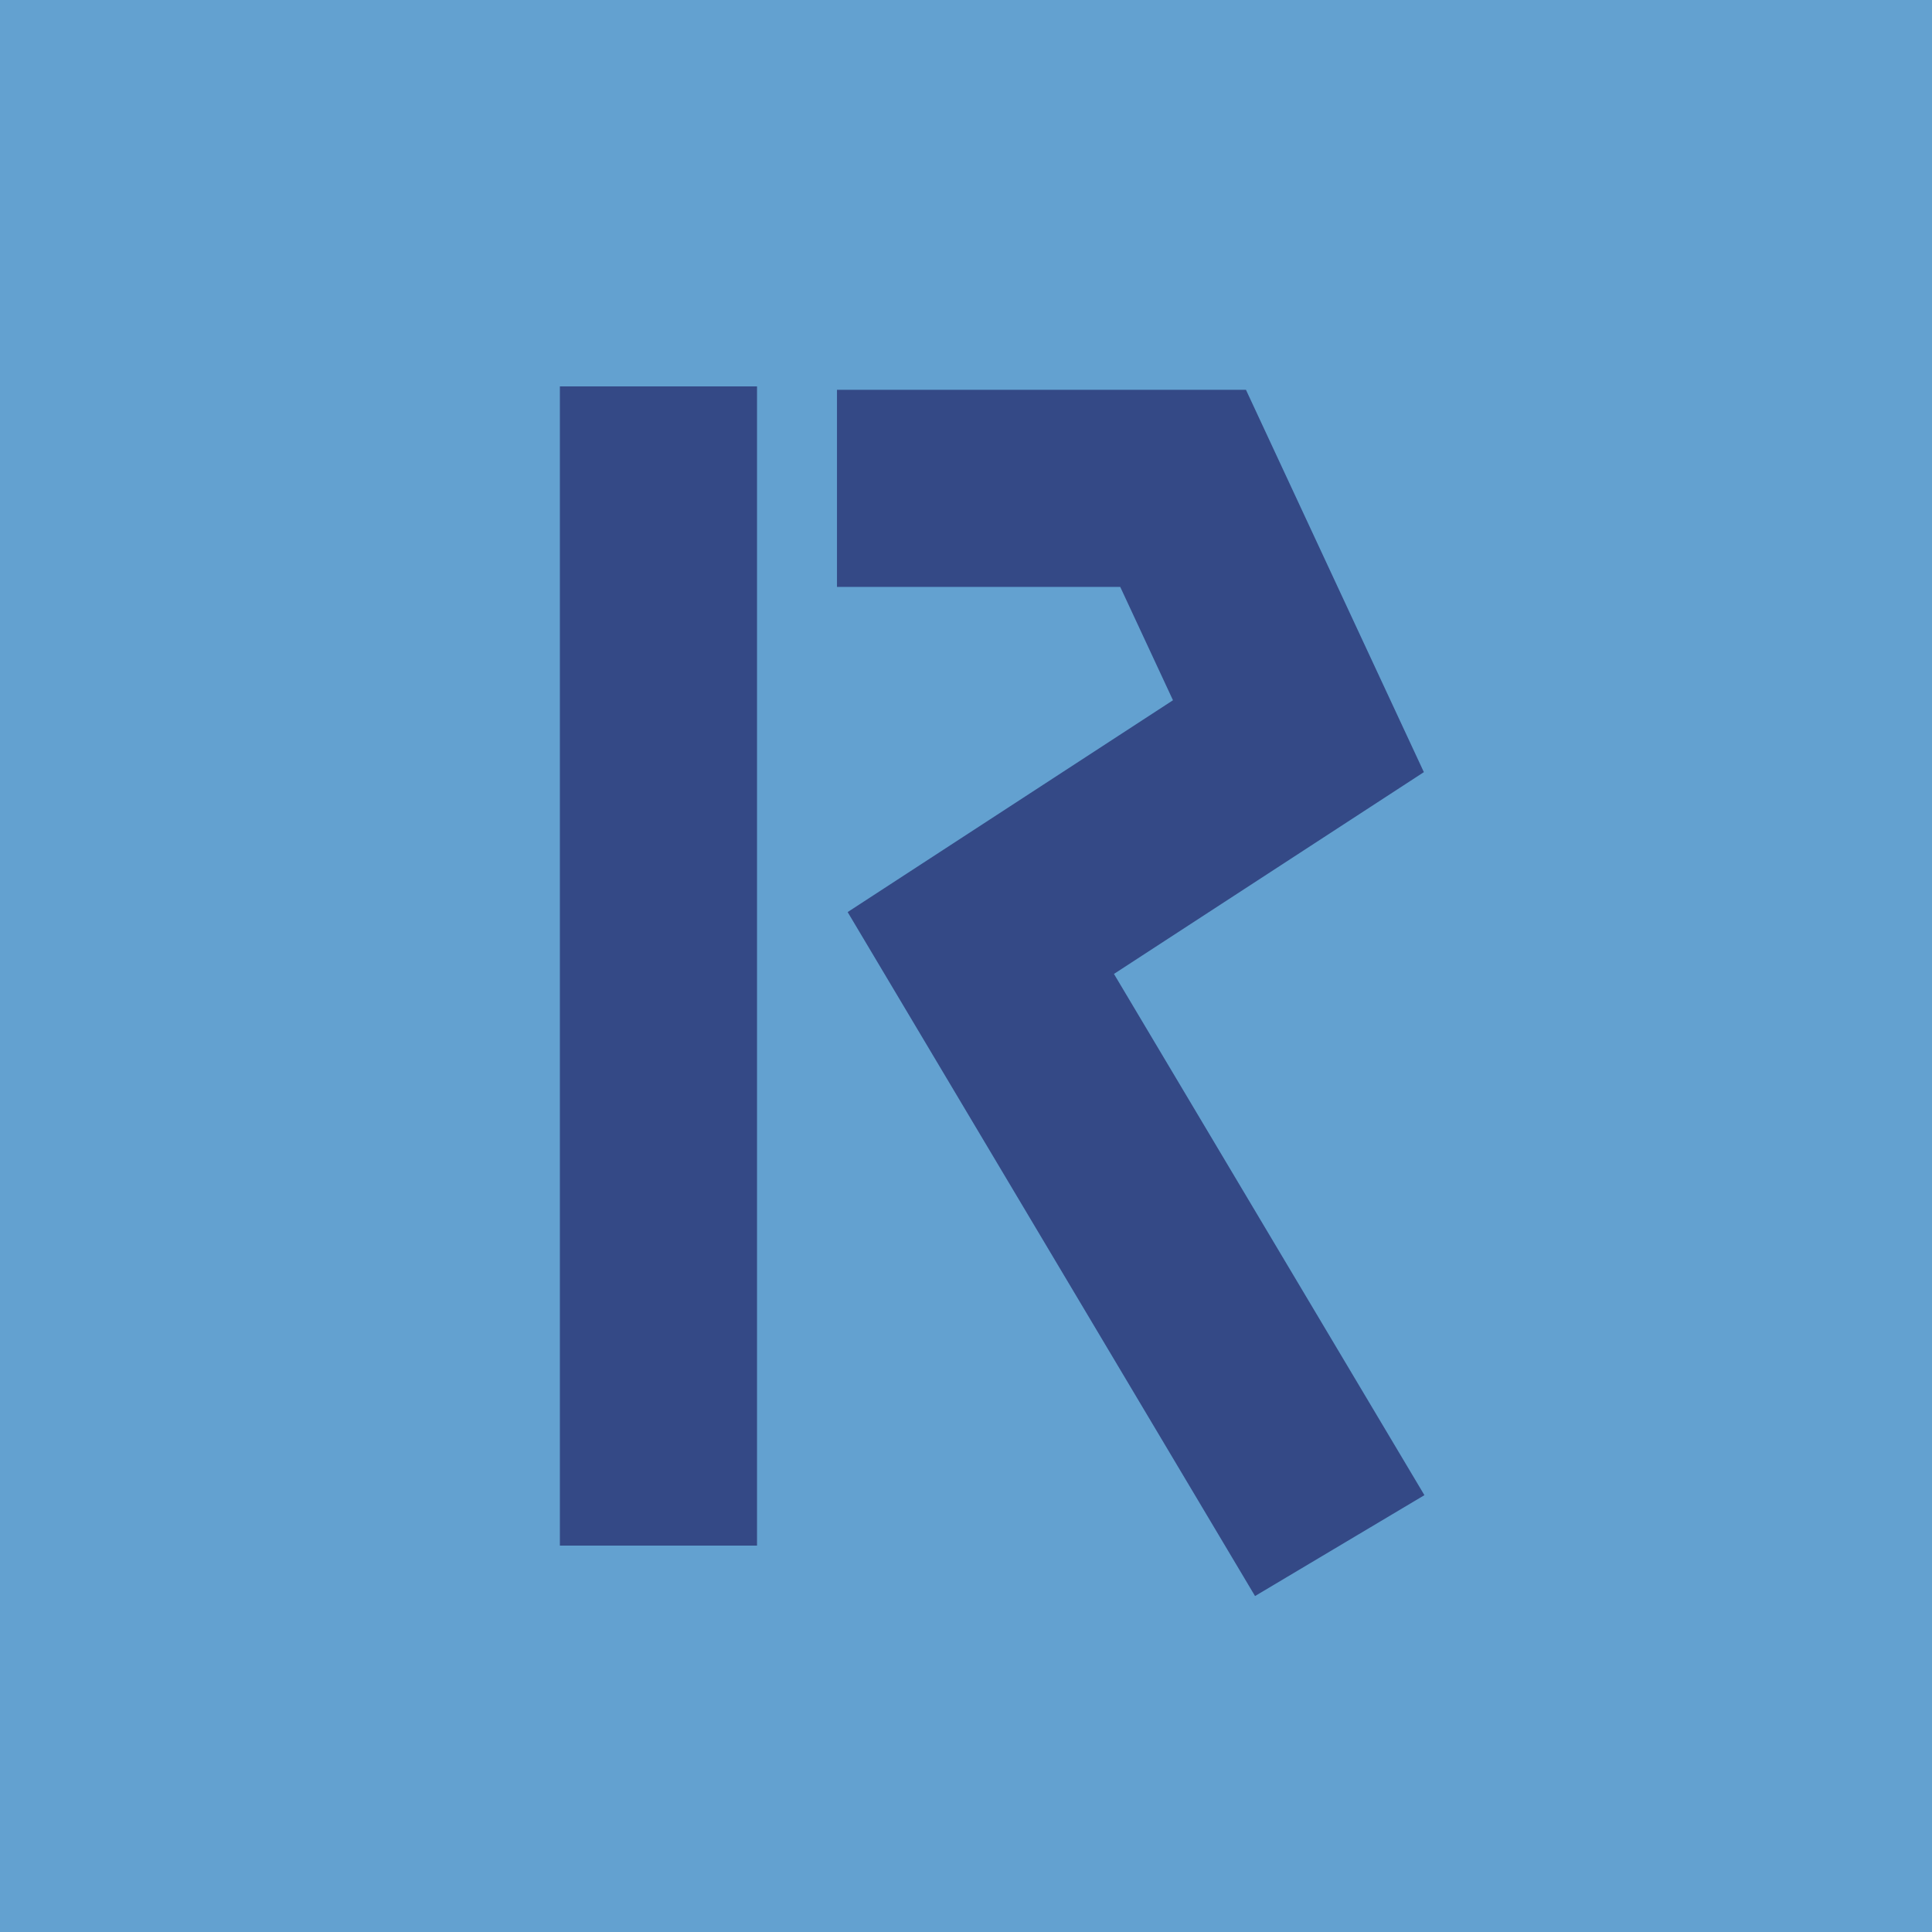
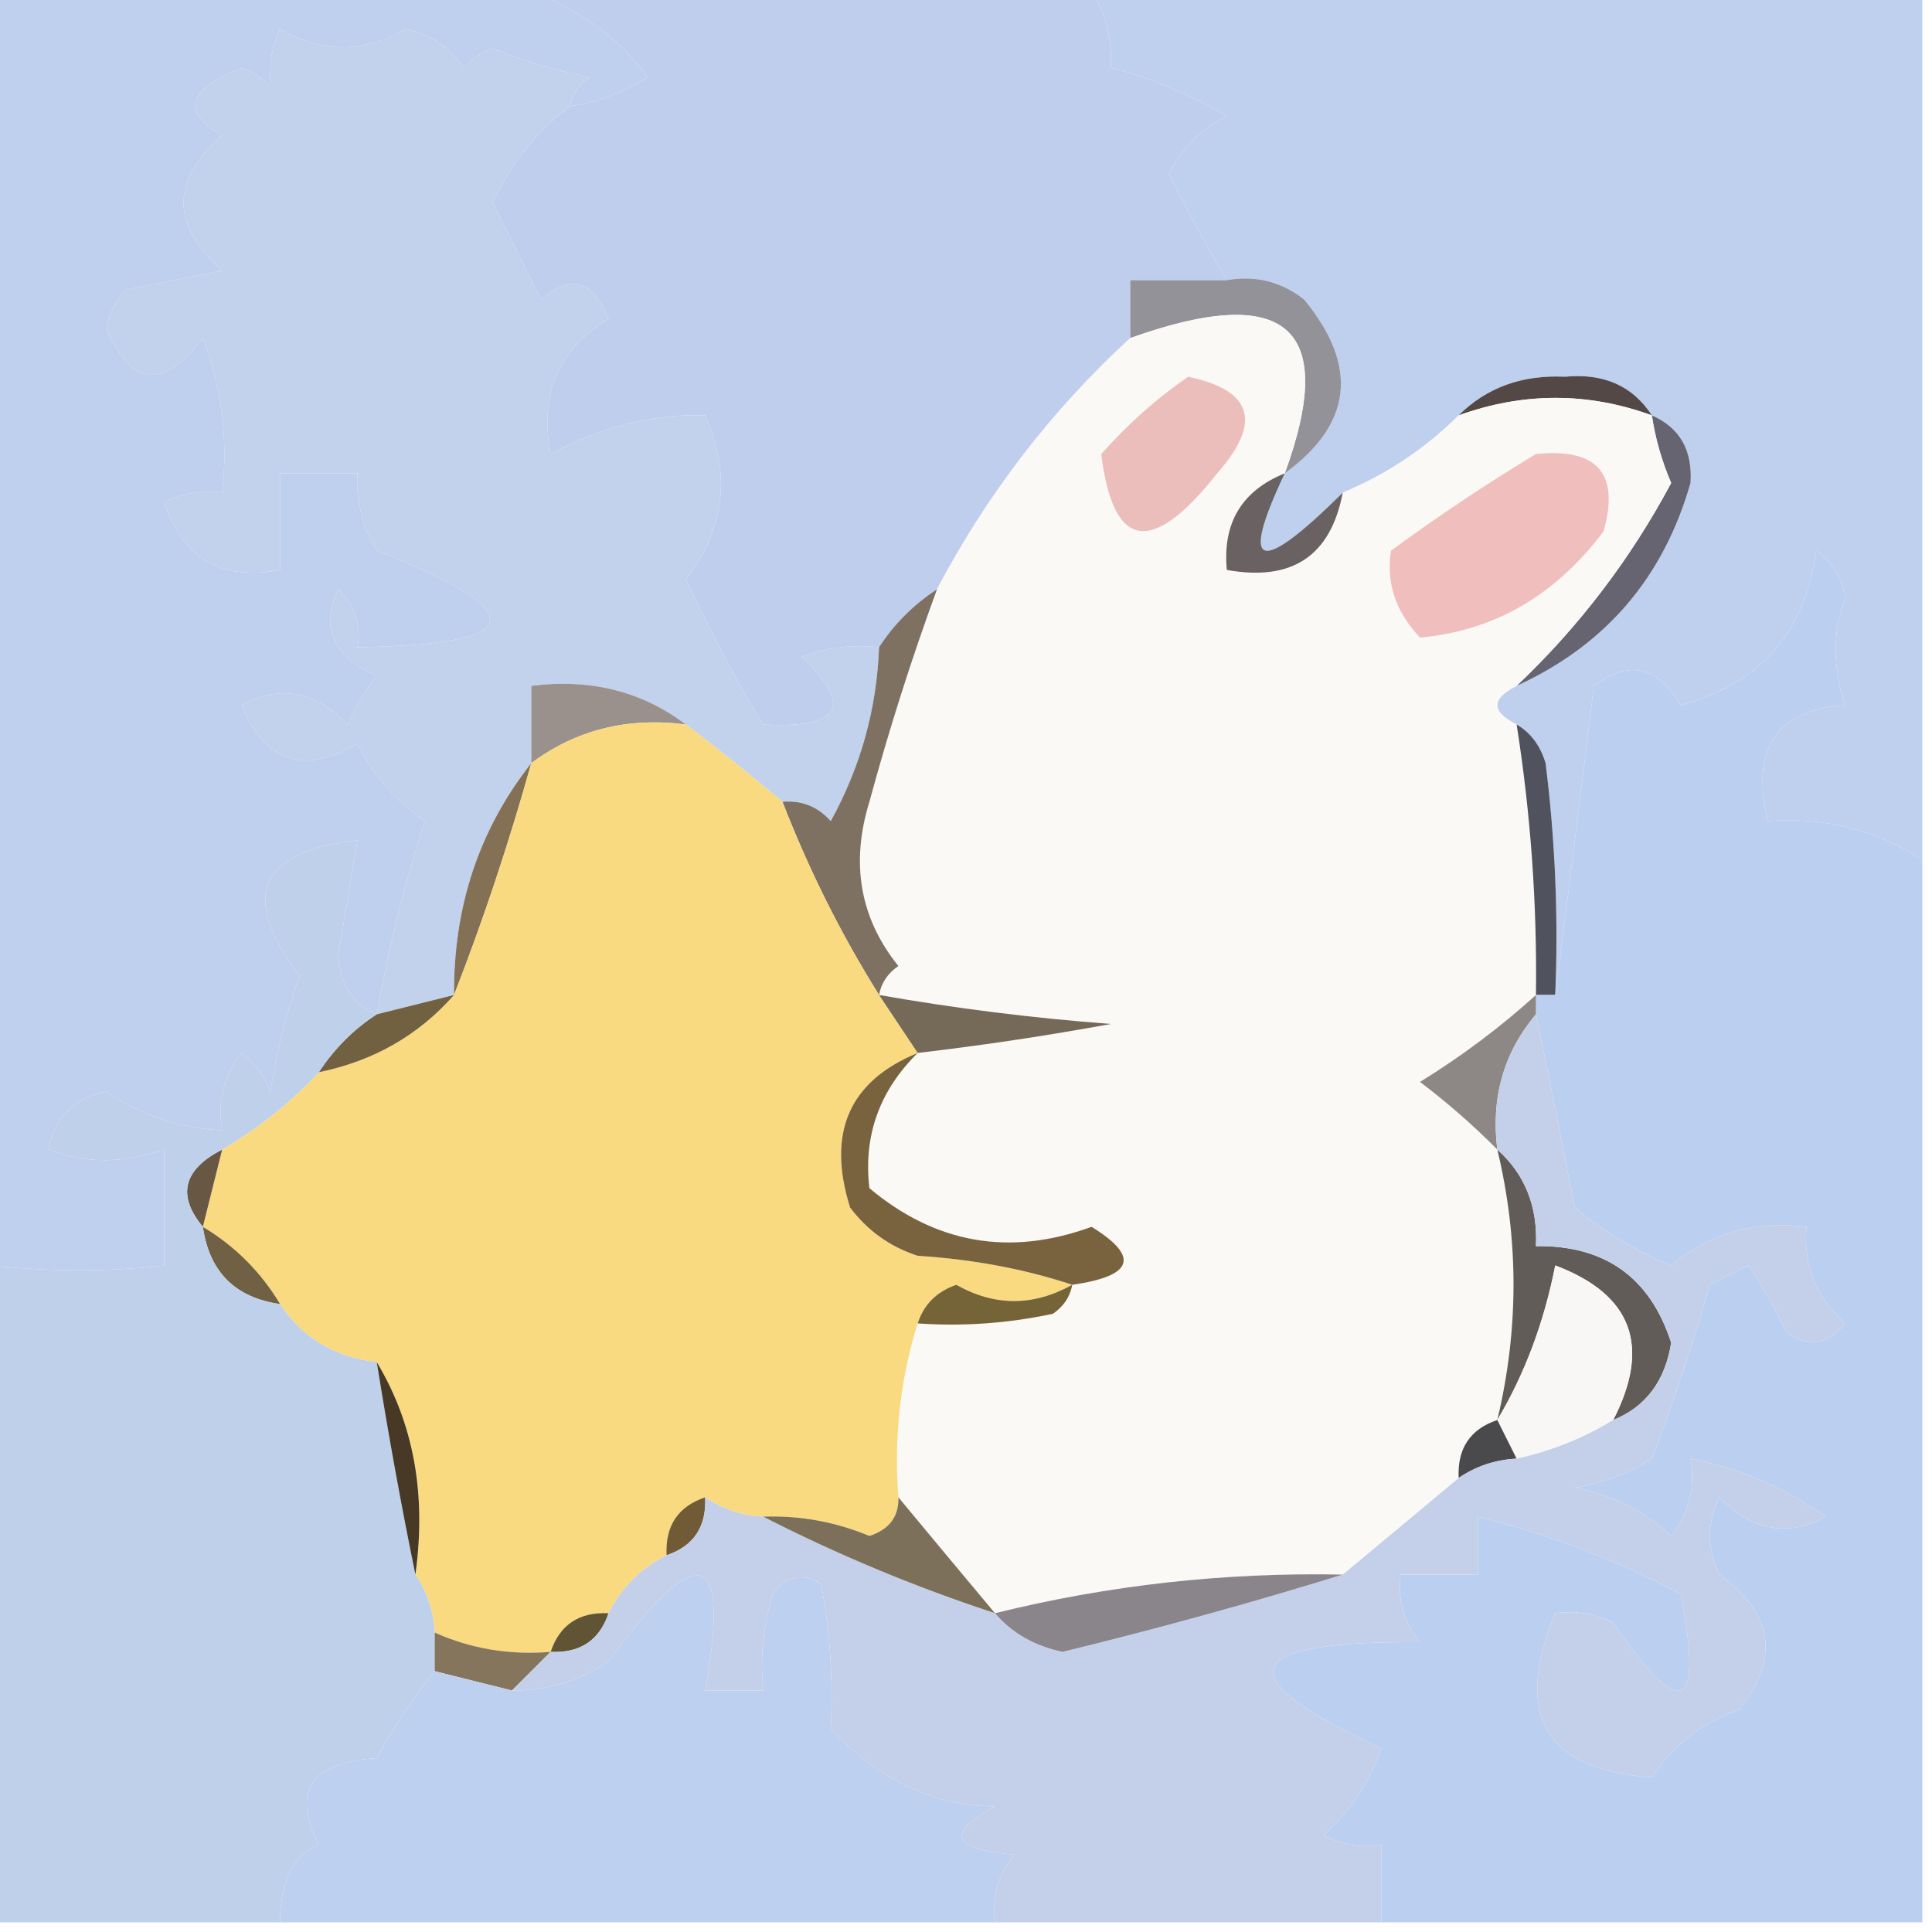
- <svg xmlns="http://www.w3.org/2000/svg" version="1.1" width="490px" height="490px" viewBox="0 0 490.0 490.0">
-   <rect x="0px" y="0px" width="490px" height="490px" fill="#63A1D0" />
-   <g transform="translate(212.2773 123.8562)">
-     <path d="M0,0 C27.845,0 57.106,0 87.783,0 L117.033,62.859 L36.477,115.311 L127.508,268.144" stroke="#344986" stroke-width="50" fill="none" stroke-miterlimit="10" />
+ <svg xmlns="http://www.w3.org/2000/svg" version="1.1" width="100px" height="100px" style="shape-rendering:geometricPrecision; text-rendering:geometricPrecision; image-rendering:optimizeQuality; fill-rule:evenodd; clip-rule:evenodd">
+   <g>
+     <path style="opacity:1" fill="#bed0ee" d="M 56.5,-0.5 C 70.833,-0.5 85.167,-0.5 99.5,-0.5C 99.5,14.5 99.5,29.5 99.5,44.5C 97.087,42.949 94.421,42.283 91.5,42.5C 90.599,38.759 91.932,36.759 95.5,36.5C 94.85,34.523 94.85,32.69 95.5,31C 95.37,29.941 94.87,29.108 94,28.5C 93.449,32.718 91.116,35.385 87,36.5C 85.806,34.475 84.306,34.141 82.5,35.5C 81.833,40.985 81.166,46.319 80.5,51.5C 80.665,47.486 80.499,43.486 80,39.5C 79.722,38.584 79.222,37.917 78.5,37.5C 77.167,36.833 77.167,36.167 78.5,35.5C 83.102,33.397 86.102,29.897 87.5,25C 87.613,23.301 86.947,22.134 85.5,21.5C 84.508,19.974 83.008,19.307 81,19.5C 78.779,19.393 76.946,20.06 75.5,21.5C 73.777,23.218 71.777,24.551 69.5,25.5C 65.14,29.82 64.14,29.486 66.5,24.5C 70.006,21.945 70.339,18.945 67.5,15.5C 66.311,14.571 64.978,14.238 63.5,14.5C 62.613,13.038 61.613,11.205 60.5,9C 61.167,7.667 62.167,6.667 63.5,6C 61.58,4.878 59.58,4.044 57.5,3.5C 57.567,2.041 57.234,0.708 56.5,-0.5 Z" />
  </g>
-   <g transform="translate(165.7609 97.47212)">
-     <path d="M1.239,0.528 L1.239,294.528" stroke="#344986" stroke-width="50" fill="none" stroke-miterlimit="10" />
+   <g>
+     <path style="opacity:1" fill="#c2d2ec" d="M 29.5,5.5 C 27.822,6.747 26.489,8.414 25.5,10.5C 26.333,12.167 27.167,13.833 28,15.5C 29.544,14.179 30.711,14.512 31.5,16.5C 28.907,18.071 27.907,20.404 28.5,23.5C 31.144,22.075 33.81,21.409 36.5,21.5C 37.857,24.527 37.523,27.36 35.5,30C 36.977,33.094 38.31,35.594 39.5,37.5C 43.527,37.719 44.194,36.553 41.5,34C 42.793,33.51 44.127,33.343 45.5,33.5C 45.382,36.688 44.549,39.688 43,42.5C 42.329,41.748 41.496,41.414 40.5,41.5C 38.821,40.084 37.154,38.75 35.5,37.5C 33.22,35.777 30.553,35.111 27.5,35.5C 27.5,36.833 27.5,38.167 27.5,39.5C 24.804,42.922 23.47,46.922 23.5,51.5C 22.167,51.833 20.833,52.167 19.5,52.5C 20.114,48.993 20.948,45.66 22,42.5C 20.493,41.495 19.327,40.162 18.5,38.5C 15.733,40.116 13.733,39.449 12.5,36.5C 14.475,35.422 16.308,35.755 18,37.5C 18.374,36.584 18.874,35.75 19.5,35C 17.224,33.97 16.557,32.47 17.5,30.5C 18.386,31.325 18.719,32.325 18.5,33.5C 27.299,33.376 27.633,31.709 19.5,28.5C 18.754,27.264 18.421,25.93 18.5,24.5C 17.167,24.5 15.833,24.5 14.5,24.5C 14.5,26.167 14.5,27.833 14.5,29.5C 11.45,30.077 9.45,28.91 8.5,26C 9.448,25.517 10.448,25.351 11.5,25.5C 11.813,22.753 11.48,20.087 10.5,17.5C 8.457,20.2 6.79,20.033 5.5,17C 5.645,16.228 5.978,15.561 6.5,15C 8.167,14.667 9.833,14.333 11.5,14C 8.833,11.667 8.833,9.333 11.5,7C 9.346,5.816 9.68,4.65 12.5,3.5C 13.086,3.709 13.586,4.043 14,4.5C 13.923,3.262 14.089,2.262 14.5,1.5C 16.648,2.758 18.815,2.758 21,1.5C 22.261,1.759 23.261,2.426 24,3.5C 24.414,3.043 24.914,2.709 25.5,2.5C 27.115,3.154 28.782,3.654 30.5,4C 29.944,4.383 29.611,4.883 29.5,5.5 Z" />
+   </g>
+   <g>
+     <path style="opacity:1" fill="#c0ceed" d="M 27.5,-0.5 C 37.167,-0.5 46.833,-0.5 56.5,-0.5C 57.234,0.708 57.567,2.041 57.5,3.5C 59.58,4.044 61.58,4.878 63.5,6C 62.167,6.667 61.167,7.667 60.5,9C 61.613,11.205 62.613,13.038 63.5,14.5C 61.833,14.5 60.167,14.5 58.5,14.5C 58.5,15.5 58.5,16.5 58.5,17.5C 54.432,21.239 51.099,25.572 48.5,30.5C 47.272,31.306 46.272,32.306 45.5,33.5C 44.127,33.343 42.793,33.51 41.5,34C 44.194,36.553 43.527,37.719 39.5,37.5C 38.31,35.594 36.977,33.094 35.5,30C 37.523,27.36 37.857,24.527 36.5,21.5C 33.81,21.409 31.144,22.075 28.5,23.5C 27.907,20.404 28.907,18.071 31.5,16.5C 30.711,14.512 29.544,14.179 28,15.5C 27.167,13.833 26.333,12.167 25.5,10.5C 26.489,8.414 27.822,6.747 29.5,5.5C 30.922,5.291 32.255,4.791 33.5,4C 32.287,2.189 30.287,0.689 27.5,-0.5 Z" />
+   </g>
+   <g>
+     <path style="opacity:1" fill="#bed0ee" d="M -0.5,-0.5 C 8.833,-0.5 18.167,-0.5 27.5,-0.5C 30.287,0.689 32.287,2.189 33.5,4C 32.255,4.791 30.922,5.291 29.5,5.5C 29.611,4.883 29.944,4.383 30.5,4C 28.782,3.654 27.115,3.154 25.5,2.5C 24.914,2.709 24.414,3.043 24,3.5C 23.261,2.426 22.261,1.759 21,1.5C 18.815,2.758 16.648,2.758 14.5,1.5C 14.089,2.262 13.923,3.262 14,4.5C 13.586,4.043 13.086,3.709 12.5,3.5C 9.68,4.65 9.346,5.816 11.5,7C 8.833,9.333 8.833,11.667 11.5,14C 9.833,14.333 8.167,14.667 6.5,15C 5.978,15.561 5.645,16.228 5.5,17C 6.79,20.033 8.457,20.2 10.5,17.5C 11.48,20.087 11.813,22.753 11.5,25.5C 10.448,25.351 9.448,25.517 8.5,26C 9.45,28.91 11.45,30.077 14.5,29.5C 14.5,27.833 14.5,26.167 14.5,24.5C 15.833,24.5 17.167,24.5 18.5,24.5C 18.421,25.93 18.754,27.264 19.5,28.5C 27.633,31.709 27.299,33.376 18.5,33.5C 18.719,32.325 18.386,31.325 17.5,30.5C 16.557,32.47 17.224,33.97 19.5,35C 18.874,35.75 18.374,36.584 18,37.5C 16.308,35.755 14.475,35.422 12.5,36.5C 13.733,39.449 15.733,40.116 18.5,38.5C 19.327,40.162 20.493,41.495 22,42.5C 20.948,45.66 20.114,48.993 19.5,52.5C 18.306,52.03 17.64,51.03 17.5,49.5C 17.84,47.488 18.173,45.488 18.5,43.5C 13.384,44.066 12.384,46.399 15.5,50.5C 14.811,52.444 14.311,54.444 14,56.5C 13.692,55.692 13.192,55.025 12.5,54.5C 11.571,55.689 11.238,57.022 11.5,58.5C 9.334,58.421 7.334,57.755 5.5,56.5C 3.833,56.833 2.833,57.833 2.5,59.5C 4.401,60.231 6.401,60.231 8.5,59.5C 8.5,61.5 8.5,63.5 8.5,65.5C 5.667,65.834 2.667,65.834 -0.5,65.5C -0.5,43.5 -0.5,21.5 -0.5,-0.5 Z" />
+   </g>
+   <g>
+     <path style="opacity:1" fill="#949299" d="M 63.5,14.5 C 64.978,14.238 66.311,14.571 67.5,15.5C 70.339,18.945 70.006,21.945 66.5,24.5C 69.263,16.94 66.596,14.606 58.5,17.5C 58.5,16.5 58.5,15.5 58.5,14.5C 60.167,14.5 61.833,14.5 63.5,14.5 Z" />
+   </g>
+   <g>
+     <path style="opacity:1" fill="#544847" d="M 85.5,21.5 C 82.186,20.293 78.853,20.293 75.5,21.5C 76.946,20.06 78.779,19.393 81,19.5C 83.008,19.307 84.508,19.974 85.5,21.5 Z" />
+   </g>
+   <g>
+     <path style="opacity:1" fill="#666470" d="M 85.5,21.5 C 86.947,22.134 87.613,23.301 87.5,25C 86.102,29.897 83.102,33.397 78.5,35.5C 81.732,32.434 84.399,28.934 86.5,25C 86.011,23.861 85.677,22.695 85.5,21.5 Z" />
+   </g>
+   <g>
+     <path style="opacity:1" fill="#faf9f6" d="M 66.5,24.5 C 64.273,25.401 63.273,27.067 63.5,29.5C 66.878,30.109 68.878,28.776 69.5,25.5C 71.777,24.551 73.777,23.218 75.5,21.5C 78.853,20.293 82.186,20.293 85.5,21.5C 85.677,22.695 86.011,23.861 86.5,25C 84.399,28.934 81.732,32.434 78.5,35.5C 77.167,36.167 77.167,36.833 78.5,37.5C 79.23,42.13 79.563,46.797 79.5,51.5C 77.66,53.168 75.66,54.668 73.5,56C 74.949,57.102 76.282,58.269 77.5,59.5C 78.618,64.147 78.618,68.814 77.5,73.5C 76.094,73.973 75.427,74.973 75.5,76.5C 73.475,78.196 71.475,79.863 69.5,81.5C 63.369,81.379 57.369,82.046 51.5,83.5C 49.804,81.475 48.137,79.475 46.5,77.5C 46.264,74.391 46.597,71.391 47.5,68.5C 49.857,68.663 52.19,68.497 54.5,68C 55.056,67.617 55.389,67.117 55.5,66.5C 58.674,66.048 59.008,65.048 56.5,63.5C 52.27,65.045 48.437,64.379 45,61.5C 44.683,58.793 45.516,56.46 47.5,54.5C 50.839,54.11 54.173,53.61 57.5,53C 53.452,52.696 49.452,52.196 45.5,51.5C 45.611,50.883 45.944,50.383 46.5,50C 44.514,47.53 44.014,44.697 45,41.5C 46.017,37.756 47.184,34.09 48.5,30.5C 51.099,25.572 54.432,21.239 58.5,17.5C 66.596,14.606 69.263,16.94 66.5,24.5 Z" />
+   </g>
+   <g>
+     <path style="opacity:1" fill="#f0bebc" d="M 79.5,23.5 C 82.68,23.176 83.847,24.51 83,27.5C 80.513,30.818 77.346,32.651 73.5,33C 72.235,31.663 71.735,30.163 72,28.5C 74.48,26.686 76.98,25.019 79.5,23.5 Z" />
+   </g>
+   <g>
+     <path style="opacity:1" fill="#ecbebb" d="M 61.5,19.5 C 64.838,20.194 65.338,21.86 63,24.5C 59.61,28.796 57.61,28.463 57,23.5C 58.397,21.93 59.897,20.596 61.5,19.5 Z" />
+   </g>
+   <g>
+     <path style="opacity:1" fill="#696162" d="M 66.5,24.5 C 64.14,29.486 65.14,29.82 69.5,25.5C 68.878,28.776 66.878,30.109 63.5,29.5C 63.273,27.067 64.273,25.401 66.5,24.5 Z" />
+   </g>
+   <g>
+     <path style="opacity:1" fill="#9a918d" d="M 35.5,37.5 C 32.487,37.107 29.82,37.774 27.5,39.5C 27.5,38.167 27.5,36.833 27.5,35.5C 30.553,35.111 33.22,35.777 35.5,37.5 Z" />
+   </g>
+   <g>
+     <path style="opacity:1" fill="#7f7161" d="M 48.5,30.5 C 47.184,34.09 46.017,37.756 45,41.5C 44.014,44.697 44.514,47.53 46.5,50C 45.944,50.383 45.611,50.883 45.5,51.5C 43.54,48.373 41.873,45.04 40.5,41.5C 41.496,41.414 42.329,41.748 43,42.5C 44.549,39.688 45.382,36.688 45.5,33.5C 46.272,32.306 47.272,31.306 48.5,30.5 Z" />
+   </g>
+   <g>
+     <path style="opacity:1" fill="#50525d" d="M 78.5,37.5 C 79.222,37.917 79.722,38.584 80,39.5C 80.499,43.486 80.665,47.486 80.5,51.5C 80.167,51.5 79.833,51.5 79.5,51.5C 79.563,46.797 79.23,42.13 78.5,37.5 Z" />
+   </g>
+   <g>
+     <path style="opacity:1" fill="#837055" d="M 27.5,39.5 C 26.336,43.659 25.003,47.659 23.5,51.5C 23.47,46.922 24.804,42.922 27.5,39.5 Z" />
+   </g>
+   <g>
+     <path style="opacity:1" fill="#bbd0f1" d="M 99.5,44.5 C 99.5,62.833 99.5,81.167 99.5,99.5C 90.167,99.5 80.833,99.5 71.5,99.5C 71.5,98.167 71.5,96.833 71.5,95.5C 70.448,95.65 69.448,95.483 68.5,95C 69.872,93.758 70.872,92.258 71.5,90.5C 63.415,86.763 64.082,84.929 73.5,85C 72.663,83.989 72.33,82.822 72.5,81.5C 73.833,81.5 75.167,81.5 76.5,81.5C 76.5,80.5 76.5,79.5 76.5,78.5C 80.143,79.403 83.643,80.736 87,82.5C 88.176,88.642 87.01,89.142 83.5,84C 82.552,83.517 81.552,83.35 80.5,83.5C 78.313,88.785 79.98,91.619 85.5,92C 86.596,90.325 88.096,89.158 90,88.5C 92.138,85.854 91.805,83.521 89,81.5C 88.333,80.167 88.333,78.833 89,77.5C 90.692,79.245 92.525,79.578 94.5,78.5C 92.344,76.991 90.01,75.991 87.5,75.5C 87.762,76.978 87.429,78.311 86.5,79.5C 85.088,78.194 83.421,77.36 81.5,77C 82.938,76.781 84.271,76.281 85.5,75.5C 86.625,72.54 87.625,69.54 88.5,66.5C 89.167,66.167 89.833,65.833 90.5,65.5C 91.262,66.628 91.929,67.795 92.5,69C 93.635,69.749 94.635,69.583 95.5,68.5C 93.995,67.159 93.329,65.492 93.5,63.5C 90.856,63.16 88.522,63.827 86.5,65.5C 84.668,64.751 83.001,63.752 81.5,62.5C 80.833,59.023 80.166,55.689 79.5,52.5C 79.5,52.167 79.5,51.833 79.5,51.5C 79.833,51.5 80.167,51.5 80.5,51.5C 81.166,46.319 81.833,40.985 82.5,35.5C 84.306,34.141 85.806,34.475 87,36.5C 91.116,35.385 93.449,32.718 94,28.5C 94.87,29.108 95.37,29.941 95.5,31C 94.85,32.69 94.85,34.523 95.5,36.5C 91.932,36.759 90.599,38.759 91.5,42.5C 94.421,42.283 97.087,42.949 99.5,44.5 Z" />
+   </g>
+   <g>
+     <path style="opacity:1" fill="#f9da81" d="M 35.5,37.5 C 37.154,38.75 38.821,40.084 40.5,41.5C 41.873,45.04 43.54,48.373 45.5,51.5C 46.167,52.5 46.833,53.5 47.5,54.5C 43.951,55.957 42.784,58.623 44,62.5C 44.903,63.701 46.069,64.535 47.5,65C 50.365,65.183 53.031,65.683 55.5,66.5C 53.482,67.623 51.482,67.623 49.5,66.5C 48.478,66.856 47.811,67.522 47.5,68.5C 46.597,71.391 46.264,74.391 46.5,77.5C 46.53,78.497 46.03,79.164 45,79.5C 43.234,78.766 41.401,78.433 39.5,78.5C 38.391,78.443 37.391,78.11 36.5,77.5C 35.094,77.973 34.427,78.973 34.5,80.5C 33.167,81.167 32.167,82.167 31.5,83.5C 29.973,83.427 28.973,84.094 28.5,85.5C 26.379,85.675 24.379,85.341 22.5,84.5C 22.443,83.391 22.11,82.391 21.5,81.5C 22.08,77.351 21.414,73.684 19.5,70.5C 17.326,70.25 15.659,69.25 14.5,67.5C 13.5,65.833 12.167,64.5 10.5,63.5C 10.833,62.167 11.167,60.833 11.5,59.5C 13.389,58.396 15.055,57.063 16.5,55.5C 19.331,54.921 21.664,53.588 23.5,51.5C 25.003,47.659 26.336,43.659 27.5,39.5C 29.82,37.774 32.487,37.107 35.5,37.5 Z" />
+   </g>
+   <g>
+     <path style="opacity:1" fill="#726141" d="M 23.5,51.5 C 21.664,53.588 19.331,54.921 16.5,55.5C 17.306,54.272 18.306,53.272 19.5,52.5C 20.833,52.167 22.167,51.833 23.5,51.5 Z" />
+   </g>
+   <g>
+     <path style="opacity:1" fill="#756957" d="M 45.5,51.5 C 49.452,52.196 53.452,52.696 57.5,53C 54.173,53.61 50.839,54.11 47.5,54.5C 46.833,53.5 46.167,52.5 45.5,51.5 Z" />
+   </g>
+   <g>
+     <path style="opacity:1" fill="#8d8785" d="M 79.5,51.5 C 79.5,51.833 79.5,52.167 79.5,52.5C 77.832,54.479 77.166,56.812 77.5,59.5C 76.282,58.269 74.949,57.102 73.5,56C 75.66,54.668 77.66,53.168 79.5,51.5 Z" />
+   </g>
+   <g>
+     <path style="opacity:1" fill="#675743" d="M 11.5,59.5 C 11.167,60.833 10.833,62.167 10.5,63.5C 9.147,61.872 9.481,60.538 11.5,59.5 Z" />
+   </g>
+   <g>
+     <path style="opacity:1" fill="#79633f" d="M 47.5,54.5 C 45.516,56.46 44.683,58.793 45,61.5C 48.437,64.379 52.27,65.045 56.5,63.5C 59.008,65.048 58.674,66.048 55.5,66.5C 53.031,65.683 50.365,65.183 47.5,65C 46.069,64.535 44.903,63.701 44,62.5C 42.784,58.623 43.951,55.957 47.5,54.5 Z" />
+   </g>
+   <g>
+     <path style="opacity:1" fill="#706145" d="M 10.5,63.5 C 12.167,64.5 13.5,65.833 14.5,67.5C 12.167,67.167 10.833,65.833 10.5,63.5 Z" />
+   </g>
+   <g>
+     <path style="opacity:1" fill="#625c59" d="M 77.5,59.5 C 78.931,60.78 79.598,62.447 79.5,64.5C 83.075,64.452 85.409,66.119 86.5,69.5C 86.185,71.483 85.185,72.816 83.5,73.5C 85.471,69.664 84.471,66.997 80.5,65.5C 79.92,68.447 78.92,71.114 77.5,73.5C 78.618,68.814 78.618,64.147 77.5,59.5 Z" />
+   </g>
+   <g>
+     <path style="opacity:1" fill="#756438" d="M 55.5,66.5 C 55.389,67.117 55.056,67.617 54.5,68C 52.19,68.497 49.857,68.663 47.5,68.5C 47.811,67.522 48.478,66.856 49.5,66.5C 51.482,67.623 53.482,67.623 55.5,66.5 Z" />
+   </g>
+   <g>
+     <path style="opacity:1" fill="#f9f7f5" d="M 83.5,73.5 C 81.951,74.441 80.284,75.108 78.5,75.5C 78.167,74.833 77.833,74.167 77.5,73.5C 78.92,71.114 79.92,68.447 80.5,65.5C 84.471,66.997 85.471,69.664 83.5,73.5 Z" />
+   </g>
+   <g>
+     <path style="opacity:1" fill="#4a4a4c" d="M 77.5,73.5 C 77.833,74.167 78.167,74.833 78.5,75.5C 77.391,75.557 76.391,75.89 75.5,76.5C 75.427,74.973 76.094,73.973 77.5,73.5 Z" />
+   </g>
+   <g>
+     <path style="opacity:1" fill="#bfd0eb" d="M 19.5,52.5 C 18.306,53.272 17.306,54.272 16.5,55.5C 15.055,57.063 13.389,58.396 11.5,59.5C 9.481,60.538 9.147,61.872 10.5,63.5C 10.833,65.833 12.167,67.167 14.5,67.5C 15.659,69.25 17.326,70.25 19.5,70.5C 20.103,74.273 20.77,77.939 21.5,81.5C 22.11,82.391 22.443,83.391 22.5,84.5C 22.5,85.167 22.5,85.833 22.5,86.5C 21.399,87.848 20.399,89.348 19.5,91C 16.085,91.21 15.085,92.71 16.5,95.5C 15.176,96.006 14.509,97.339 14.5,99.5C 9.5,99.5 4.5,99.5 -0.5,99.5C -0.5,88.167 -0.5,76.833 -0.5,65.5C 2.667,65.834 5.667,65.834 8.5,65.5C 8.5,63.5 8.5,61.5 8.5,59.5C 6.401,60.231 4.401,60.231 2.5,59.5C 2.833,57.833 3.833,56.833 5.5,56.5C 7.334,57.755 9.334,58.421 11.5,58.5C 11.238,57.022 11.571,55.689 12.5,54.5C 13.192,55.025 13.692,55.692 14,56.5C 14.311,54.444 14.811,52.444 15.5,50.5C 12.384,46.399 13.384,44.066 18.5,43.5C 18.173,45.488 17.84,47.488 17.5,49.5C 17.64,51.03 18.306,52.03 19.5,52.5 Z" />
+   </g>
+   <g>
+     <path style="opacity:1" fill="#473926" d="M 19.5,70.5 C 21.414,73.684 22.08,77.351 21.5,81.5C 20.77,77.939 20.103,74.273 19.5,70.5 Z" />
+   </g>
+   <g>
+     <path style="opacity:1" fill="#705b36" d="M 36.5,77.5 C 36.573,79.027 35.906,80.027 34.5,80.5C 34.427,78.973 35.094,77.973 36.5,77.5 Z" />
+   </g>
+   <g>
+     <path style="opacity:1" fill="#615434" d="M 31.5,83.5 C 31.027,84.906 30.027,85.573 28.5,85.5C 28.973,84.094 29.973,83.427 31.5,83.5 Z" />
+   </g>
+   <g>
+     <path style="opacity:1" fill="#85755c" d="M 22.5,84.5 C 24.379,85.341 26.379,85.675 28.5,85.5C 27.833,86.167 27.167,86.833 26.5,87.5C 25.167,87.167 23.833,86.833 22.5,86.5C 22.5,85.833 22.5,85.167 22.5,84.5 Z" />
+   </g>
+   <g>
+     <path style="opacity:1" fill="#bed0ef" d="M 51.5,99.5 C 39.167,99.5 26.833,99.5 14.5,99.5C 14.509,97.339 15.176,96.006 16.5,95.5C 15.085,92.71 16.085,91.21 19.5,91C 20.399,89.348 21.399,87.848 22.5,86.5C 23.833,86.833 25.167,87.167 26.5,87.5C 28.308,87.509 29.975,87.009 31.5,86C 36.166,79.598 37.833,80.098 36.5,87.5C 37.5,87.5 38.5,87.5 39.5,87.5C 39.34,85.801 39.507,84.134 40,82.5C 40.718,81.549 41.551,81.383 42.5,82C 42.964,84.405 43.131,86.905 43,89.5C 45.526,92.146 48.359,93.479 51.5,93.5C 48.924,94.883 49.258,95.717 52.5,96C 51.663,97.011 51.33,98.178 51.5,99.5 Z" />
+   </g>
+   <g>
+     <path style="opacity:1" fill="#c4d0e9" d="M 79.5,52.5 C 80.166,55.689 80.833,59.023 81.5,62.5C 83.001,63.752 84.668,64.751 86.5,65.5C 88.522,63.827 90.856,63.16 93.5,63.5C 93.329,65.492 93.995,67.159 95.5,68.5C 94.635,69.583 93.635,69.749 92.5,69C 91.929,67.795 91.262,66.628 90.5,65.5C 89.833,65.833 89.167,66.167 88.5,66.5C 87.625,69.54 86.625,72.54 85.5,75.5C 84.271,76.281 82.938,76.781 81.5,77C 83.421,77.36 85.088,78.194 86.5,79.5C 87.429,78.311 87.762,76.978 87.5,75.5C 90.01,75.991 92.344,76.991 94.5,78.5C 92.525,79.578 90.692,79.245 89,77.5C 88.333,78.833 88.333,80.167 89,81.5C 91.805,83.521 92.138,85.854 90,88.5C 88.096,89.158 86.596,90.325 85.5,92C 79.98,91.619 78.313,88.785 80.5,83.5C 81.552,83.35 82.552,83.517 83.5,84C 87.01,89.142 88.176,88.642 87,82.5C 83.643,80.736 80.143,79.403 76.5,78.5C 76.5,79.5 76.5,80.5 76.5,81.5C 75.167,81.5 73.833,81.5 72.5,81.5C 72.33,82.822 72.663,83.989 73.5,85C 64.082,84.929 63.415,86.763 71.5,90.5C 70.872,92.258 69.872,93.758 68.5,95C 69.448,95.483 70.448,95.65 71.5,95.5C 71.5,96.833 71.5,98.167 71.5,99.5C 64.833,99.5 58.167,99.5 51.5,99.5C 51.33,98.178 51.663,97.011 52.5,96C 49.258,95.717 48.924,94.883 51.5,93.5C 48.359,93.479 45.526,92.146 43,89.5C 43.131,86.905 42.964,84.405 42.5,82C 41.551,81.383 40.718,81.549 40,82.5C 39.507,84.134 39.34,85.801 39.5,87.5C 38.5,87.5 37.5,87.5 36.5,87.5C 37.833,80.098 36.166,79.598 31.5,86C 29.975,87.009 28.308,87.509 26.5,87.5C 27.167,86.833 27.833,86.167 28.5,85.5C 30.027,85.573 31.027,84.906 31.5,83.5C 32.167,82.167 33.167,81.167 34.5,80.5C 35.906,80.027 36.573,79.027 36.5,77.5C 37.391,78.11 38.391,78.443 39.5,78.5C 43.337,80.465 47.337,82.131 51.5,83.5C 52.374,84.525 53.541,85.192 55,85.5C 59.995,84.28 64.829,82.947 69.5,81.5C 71.475,79.863 73.475,78.196 75.5,76.5C 76.391,75.89 77.391,75.557 78.5,75.5C 80.284,75.108 81.951,74.441 83.5,73.5C 85.185,72.816 86.185,71.483 86.5,69.5C 85.409,66.119 83.075,64.452 79.5,64.5C 79.598,62.447 78.931,60.78 77.5,59.5C 77.166,56.812 77.832,54.479 79.5,52.5 Z" />
+   </g>
+   <g>
+     <path style="opacity:1" fill="#8a858b" d="M 69.5,81.5 C 64.829,82.947 59.995,84.28 55,85.5C 53.541,85.192 52.374,84.525 51.5,83.5C 57.369,82.046 63.369,81.379 69.5,81.5 Z" />
+   </g>
+   <g>
+     <path style="opacity:1" fill="#7c705a" d="M 46.5,77.5 C 48.137,79.475 49.804,81.475 51.5,83.5C 47.337,82.131 43.337,80.465 39.5,78.5C 41.401,78.433 43.234,78.766 45,79.5C 46.03,79.164 46.53,78.497 46.5,77.5 Z" />
  </g>
</svg>
